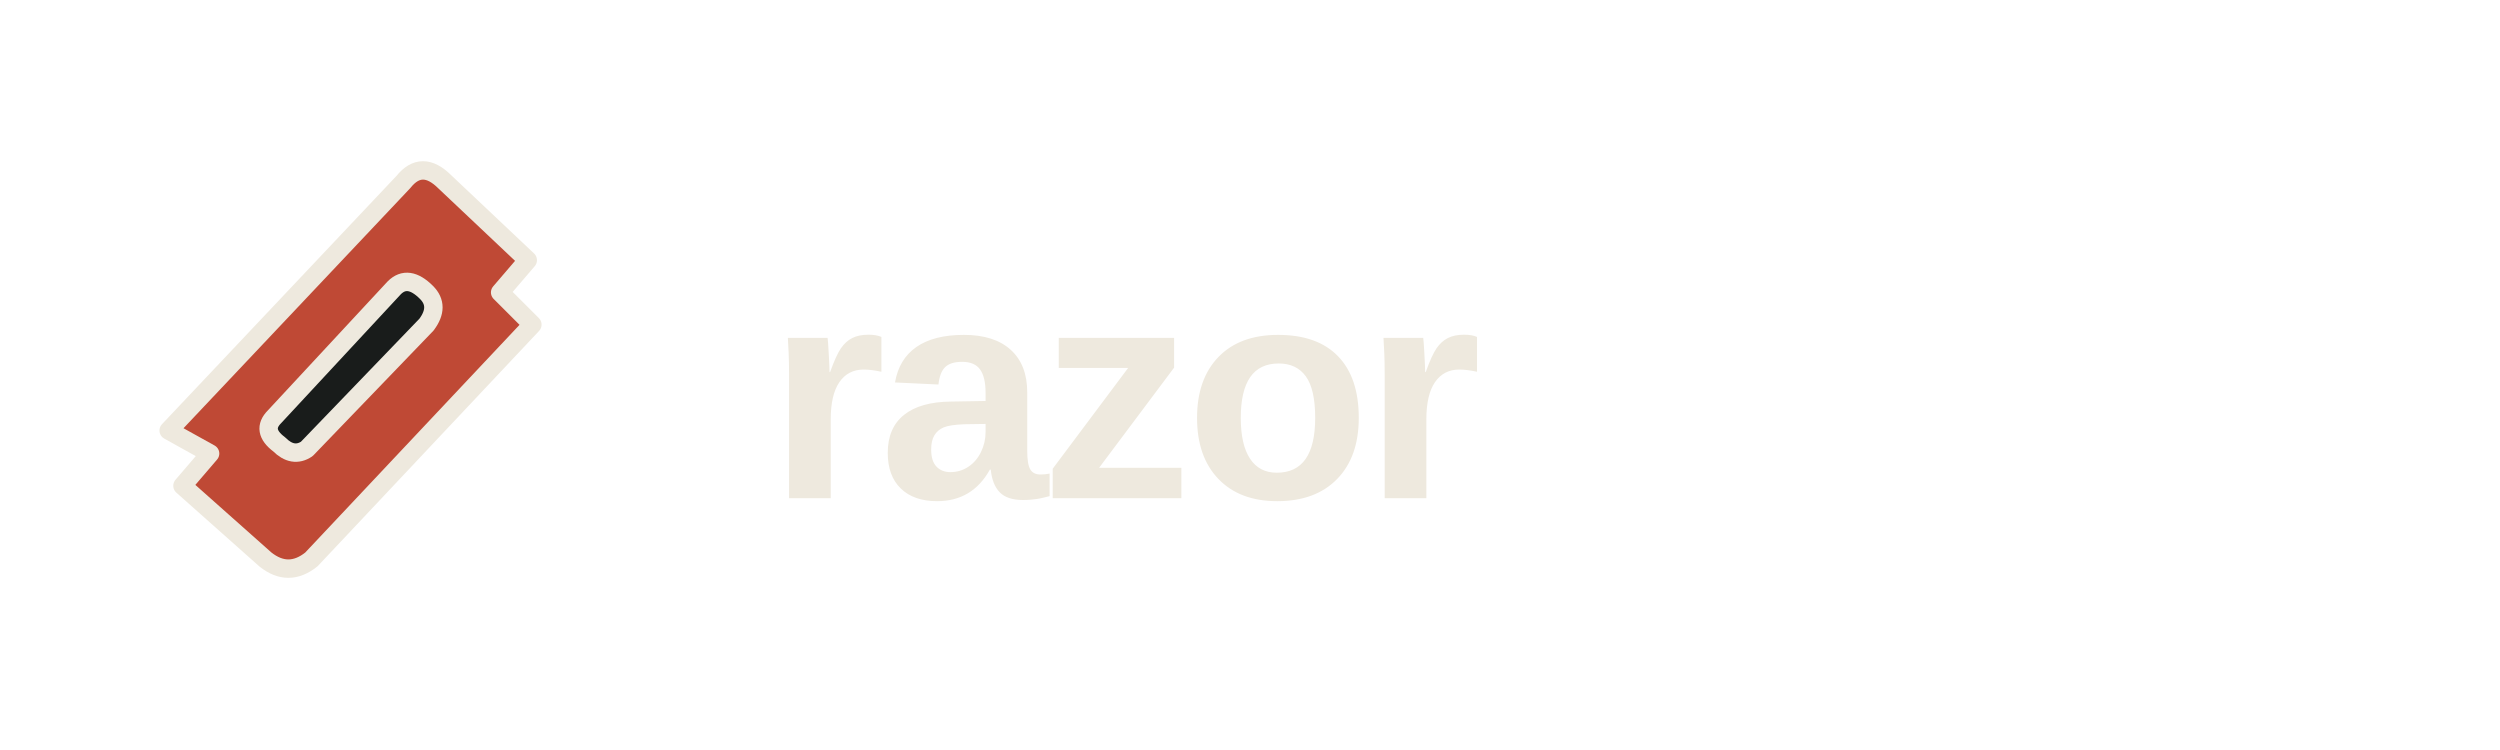
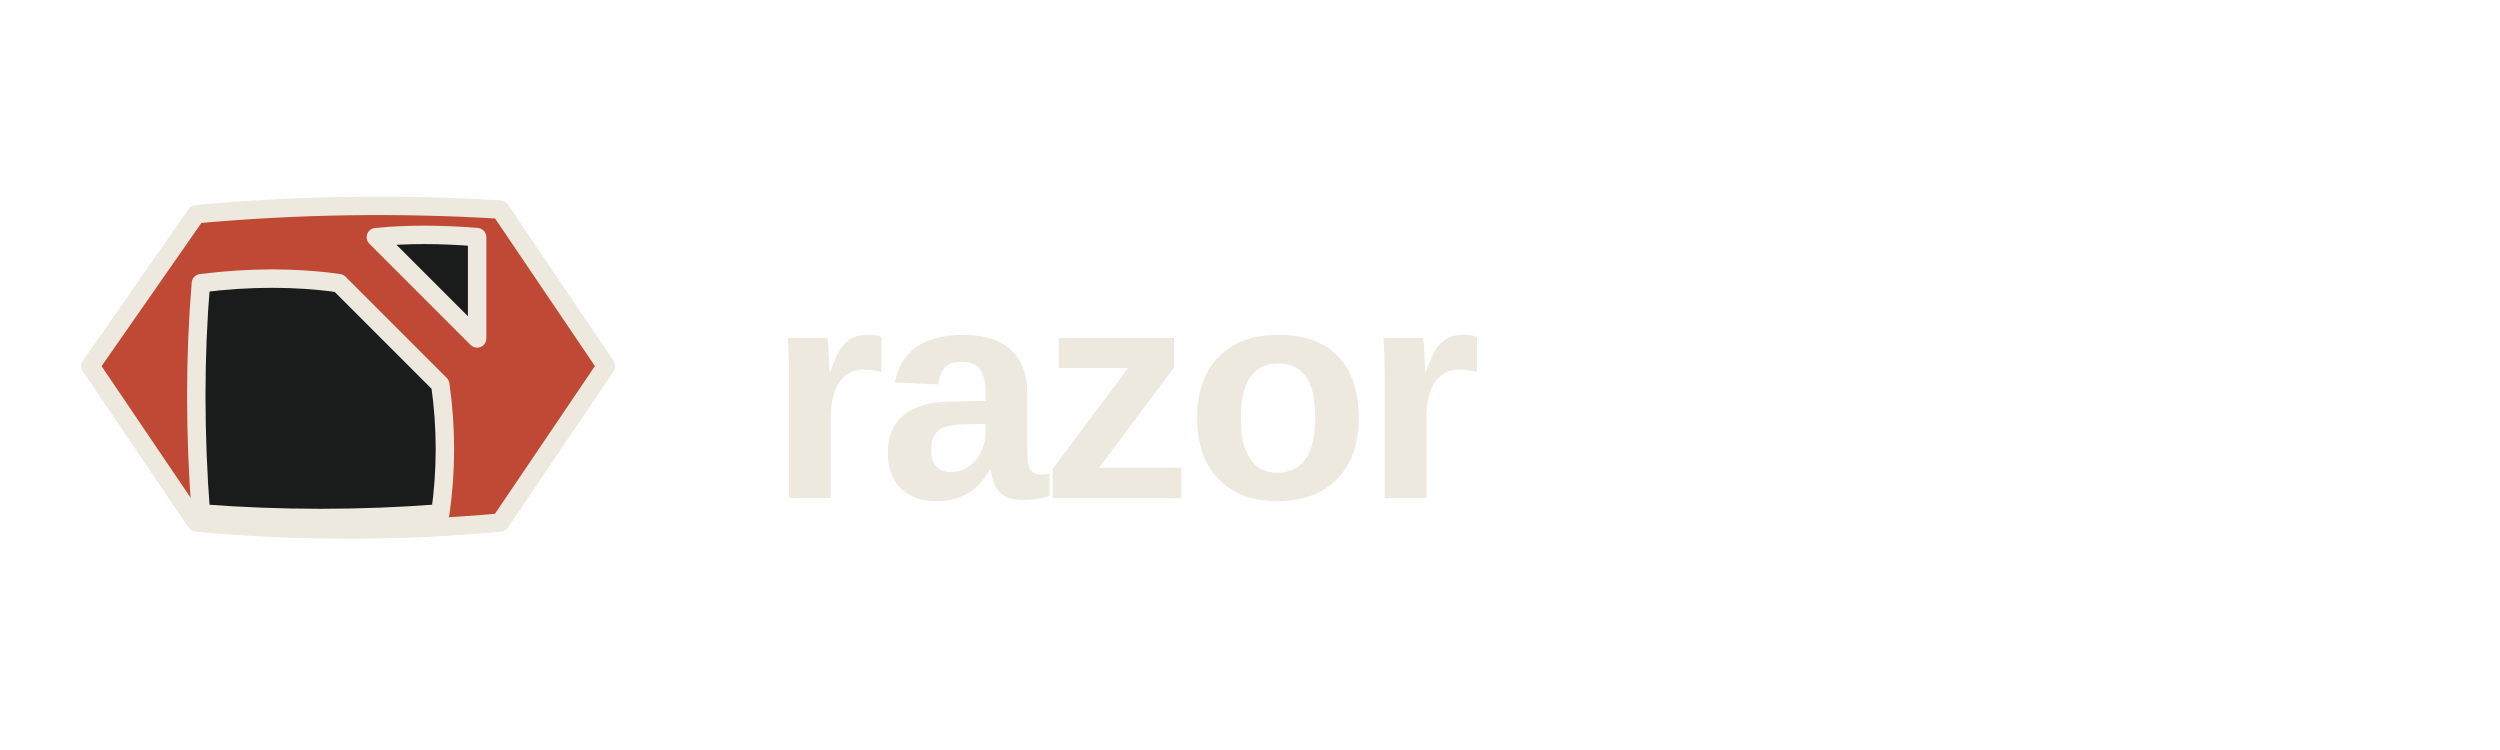
<svg xmlns="http://www.w3.org/2000/svg" width="1400" height="420" viewBox="0 0 1400 420">
  <g font-family="Segoe UI,Arial,sans-serif" fill="#eee9de">
    <g transform="translate(30 40) scale(2.578125)">
      <g stroke="#eee9de" stroke-width="4" stroke-linecap="round" stroke-linejoin="round">
-         <path d="M25 78L76 24Q80 19 85 24L103 41 97 48 104 55 56 106Q51 110 46 106L28 90 34 83Z" fill="#bf4935" />
-         <path d="M48 75L74 47Q77 44 81 48Q84 51 81 55L55 82Q52 84 49 81Q45 78 48 75Z" fill="#191c1b" />
+         <path d="M8 64L31 31Q64 28 97 30L120 64 97 98Q64 101 31 98Z" fill="#bf4935" />
+         <path d="M32 46Q48 44 62 46L84 68Q86 82 84 96Q58 98 32 96Q30 70 32 46Z" fill="#191c1b" />
+         <path d="M70 36Q80 35 92 36L92 58Z" fill="#191c1b" />
      </g>
    </g>
    <text x="430" y="279" font-size="170" font-weight="700" letter-spacing="-4">razor</text>
  </g>
</svg>
